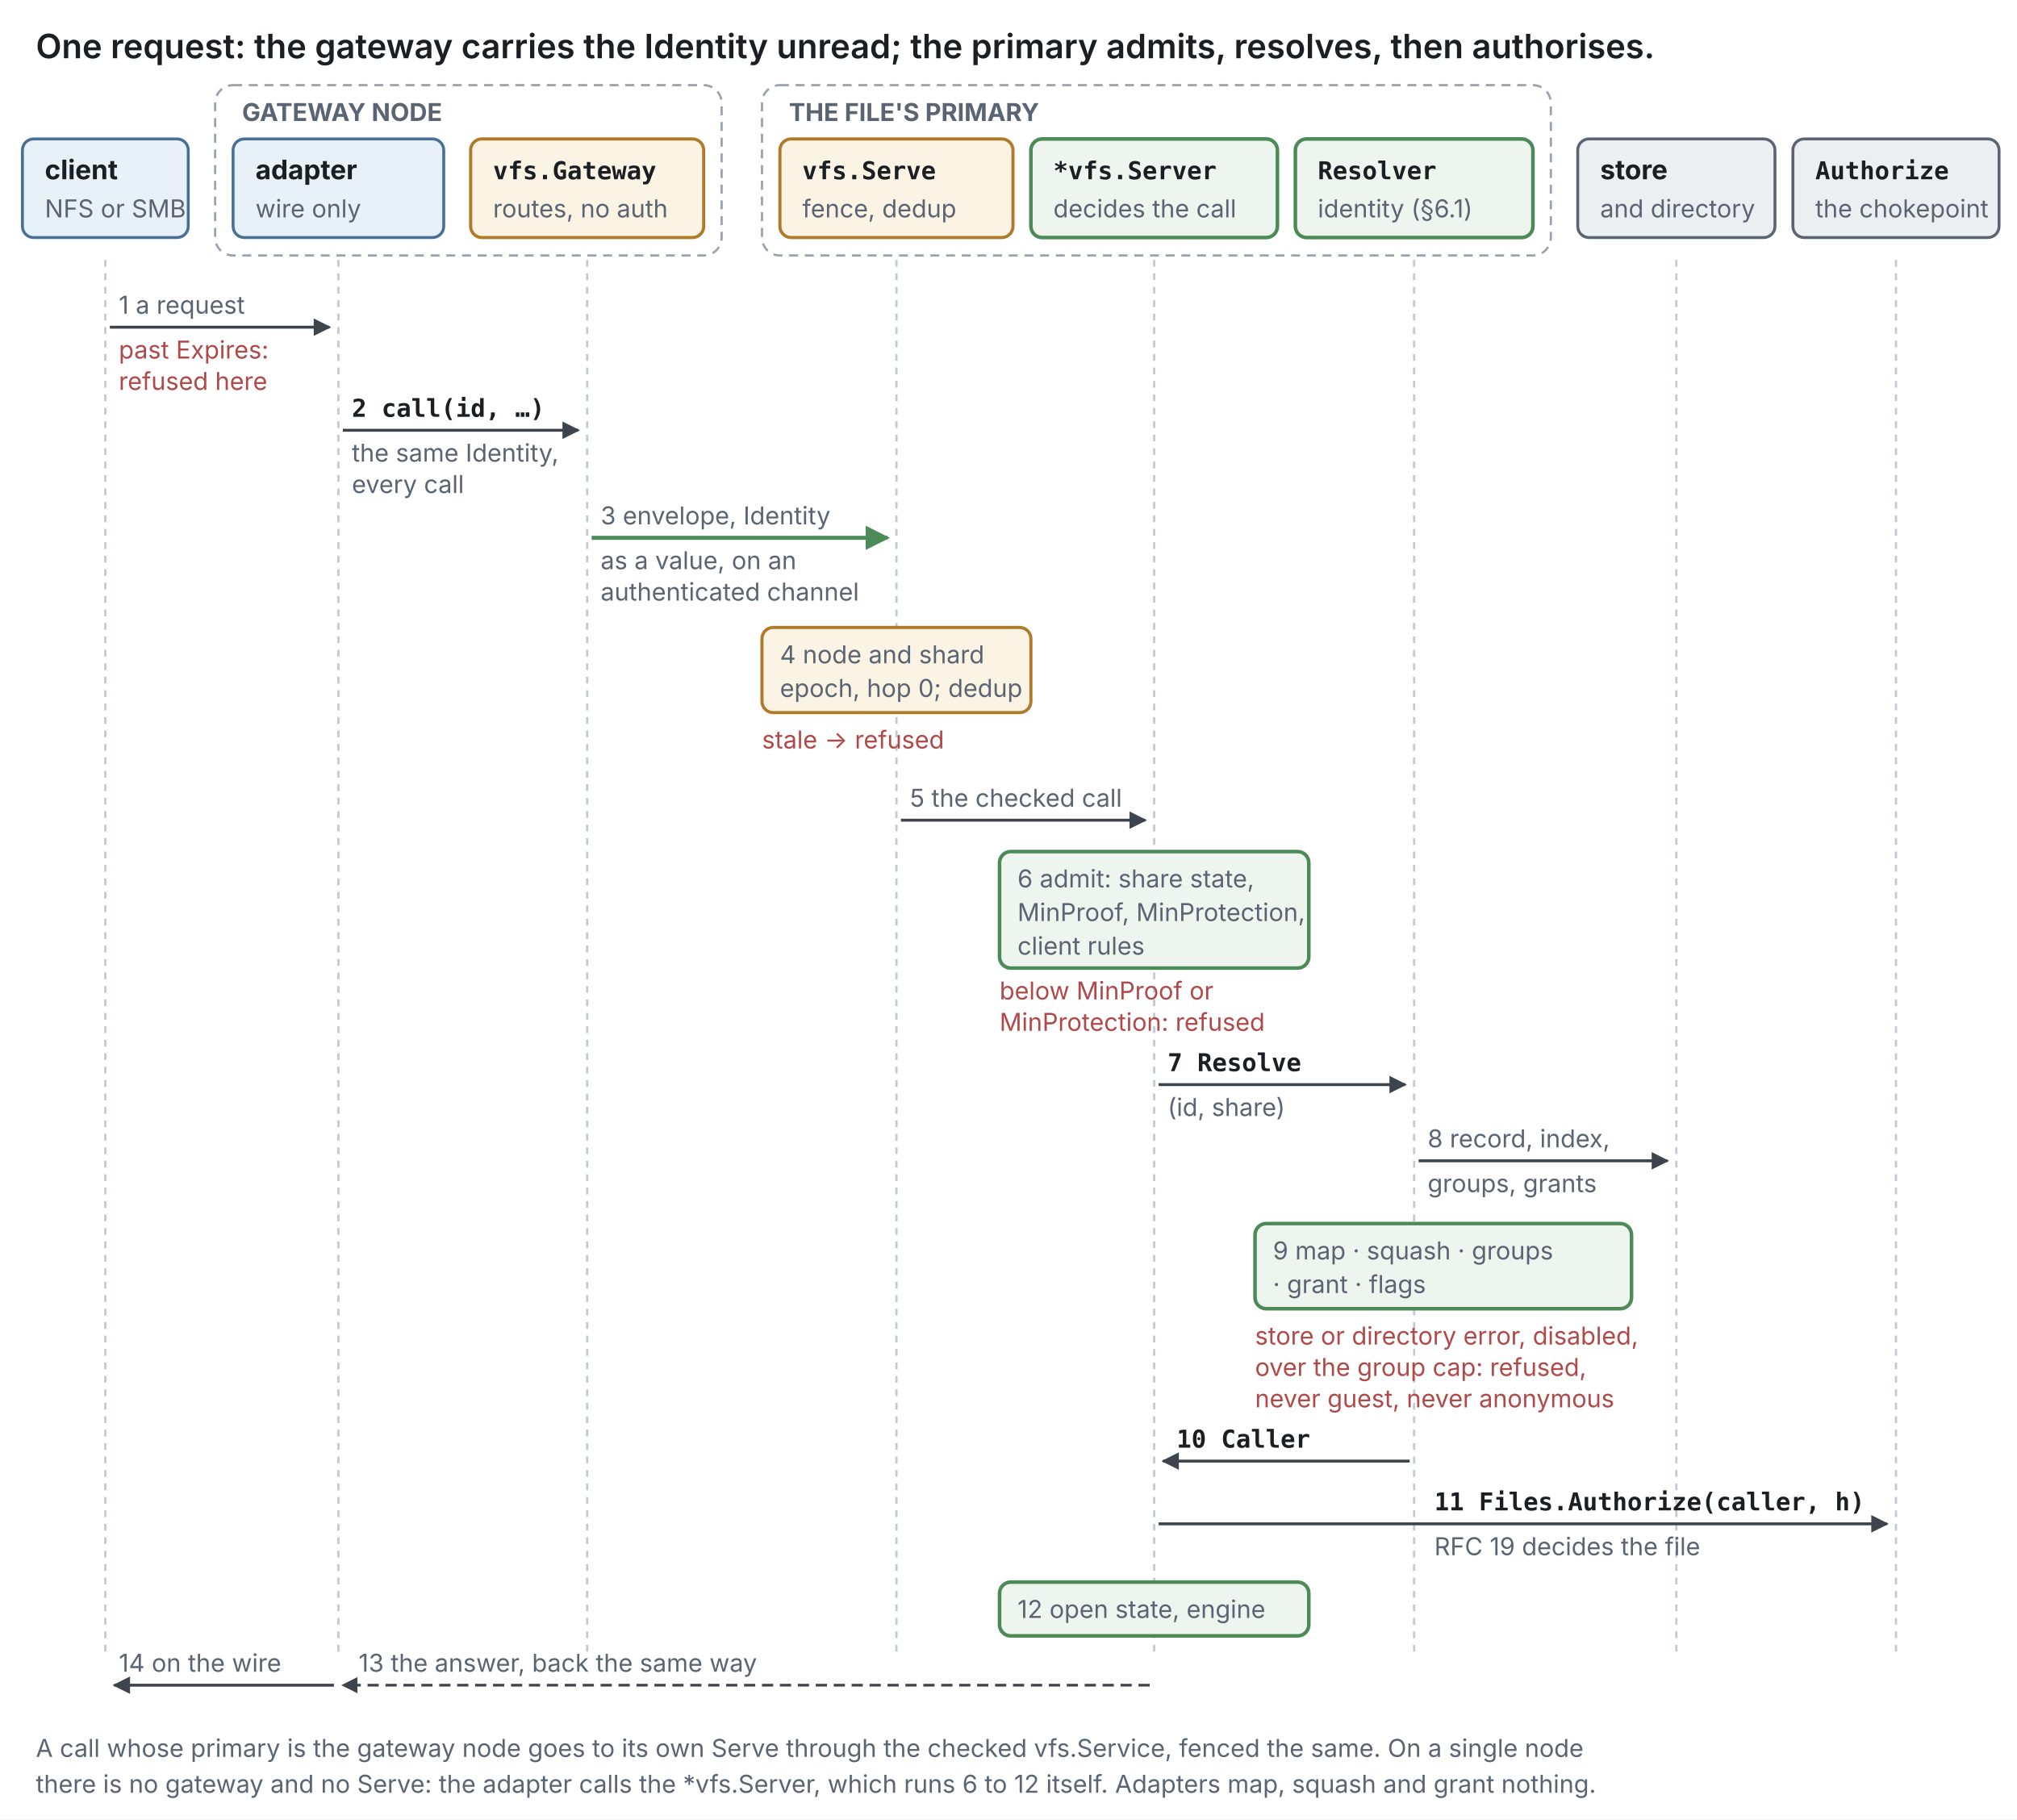
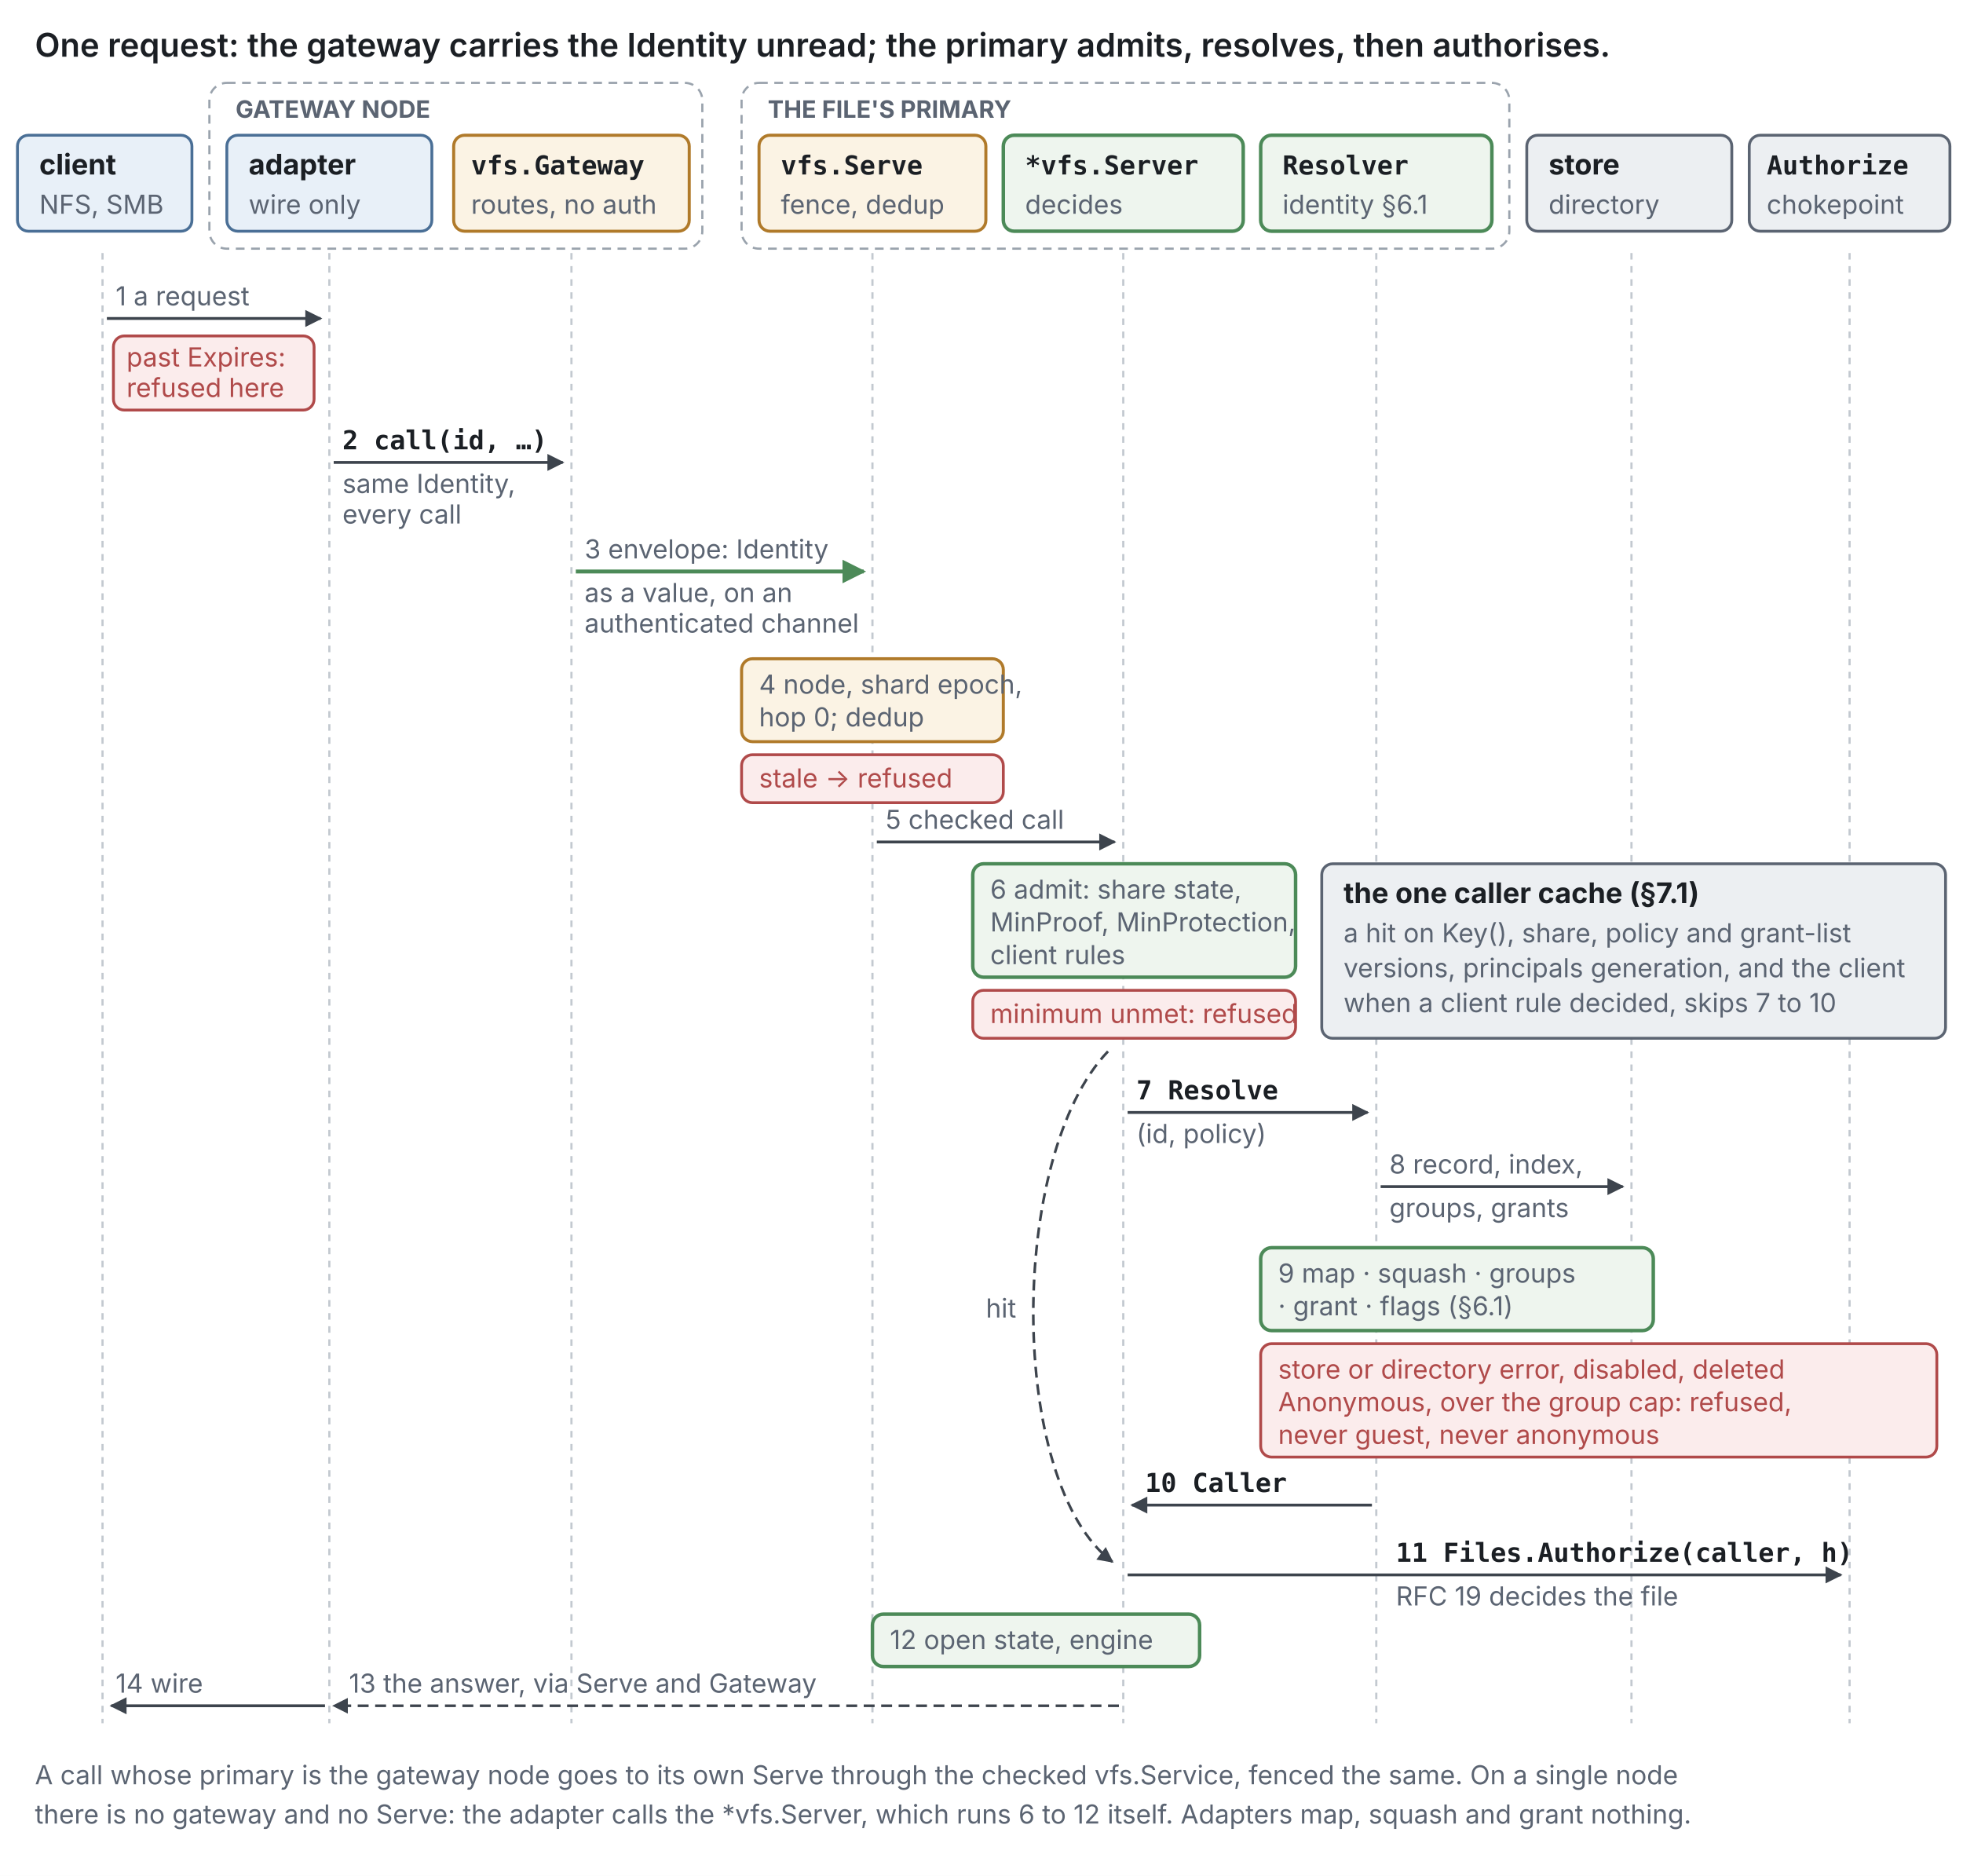
- <svg xmlns="http://www.w3.org/2000/svg" viewBox="0 0 900 812" width="900" height="812" font-family="system-ui,-apple-system,Segoe UI,sans-serif">
+ <svg xmlns="http://www.w3.org/2000/svg" viewBox="0 0 900 860" width="900" height="860" font-family="system-ui,-apple-system,Segoe UI,sans-serif">
  <defs>
    <marker id="a" viewBox="0 0 10 10" refX="9" refY="5" markerWidth="6" markerHeight="6" orient="auto-start-reverse">
      <path d="M0,0 L10,5 L0,10 z" fill="#3d444d" />
    </marker>
+     <marker id="r" viewBox="0 0 10 10" refX="9" refY="5" markerWidth="6" markerHeight="6" orient="auto-start-reverse">
+       <path d="M0,0 L10,5 L0,10 z" fill="#b04a4a" />
+     </marker>
    <marker id="g" viewBox="0 0 10 10" refX="9" refY="5" markerWidth="6" markerHeight="6" orient="auto-start-reverse">
      <path d="M0,0 L10,5 L0,10 z" fill="#4c8a58" />
    </marker>
-     <marker id="r" viewBox="0 0 10 10" refX="9" refY="5" markerWidth="6" markerHeight="6" orient="auto-start-reverse">
-       <path d="M0,0 L10,5 L0,10 z" fill="#b04a4a" />
-     </marker>
    <style>
-       .t{font-size:15px;font-weight:600;fill:#1b1f24}.h{font-size:12px;font-weight:700;fill:#1b1f24}
-       .s{font-size:11px;fill:#5b6472}.e{font-size:11px;fill:#b04a4a}.z{font-size:11px;font-weight:700;fill:#5b6472}
-       .m{font-family:ui-monospace,SFMono-Regular,Menlo,monospace;font-size:11px;font-weight:600;fill:#1b1f24}
+       .t{font-size:15px;font-weight:600;fill:#1b1f24}.h{font-size:13px;font-weight:700;fill:#1b1f24}
+       .s{font-size:12px;fill:#5b6472}.e{font-size:12px;fill:#b04a4a}.z{font-size:11px;font-weight:700;fill:#5b6472}
+       .k{font-size:12px;fill:#1b1f24}
+       .m{font-family:ui-monospace,SFMono-Regular,Menlo,monospace;font-size:12px;font-weight:600;fill:#1b1f24}
+       .ms{font-family:ui-monospace,SFMono-Regular,Menlo,monospace;font-size:11px;fill:#1b1f24}
      .pr{fill:#e8f0f8;stroke:#4a6f96;stroke-width:1.3}
      .sv{fill:#eef5ee;stroke:#4c8a58;stroke-width:1.6}
      .st{fill:#eceff2;stroke:#5b6472;stroke-width:1.3}
-       .dr{fill:#fbf3e4;stroke:#b07a2a;stroke-width:1.4}
+       .am{fill:#fbf3e4;stroke:#b07a2a;stroke-width:1.3}
+       .rd{fill:#fbecec;stroke:#b04a4a;stroke-width:1.3}
      .ln{stroke:#3d444d;stroke-width:1.3;fill:none;marker-end:url(#a)}
-       .gl{stroke:#4c8a58;stroke-width:1.8;fill:none;marker-end:url(#g)}
      .cb{stroke:#3d444d;stroke-width:1.2;fill:none;stroke-dasharray:5 3;marker-end:url(#a)}
      .ex{stroke:#b04a4a;stroke-width:1.3;fill:none;marker-end:url(#r)}
      .lane{stroke:#c3c9d0;stroke-width:1;stroke-dasharray:3 3}
      .zone{fill:none;stroke:#9aa3ad;stroke-width:1;stroke-dasharray:4 3}
+       .dr{fill:#fbf3e4;stroke:#b07a2a;stroke-width:1.4}
+       .gl{stroke:#4c8a58;stroke-width:1.8;fill:none;marker-end:url(#g)}
    </style>
  </defs>
-   <rect width="900" height="812" fill="#ffffff" />
+   <rect width="900" height="860" fill="#ffffff" />
  <text x="16" y="26" class="t">One request: the gateway carries the Identity unread; the primary admits, resolves, then authorises.</text>
  <rect x="96" y="38" width="226" height="76" rx="8" class="zone" />
  <text x="108" y="54" class="z">GATEWAY NODE</text>
  <rect x="340" y="38" width="352" height="76" rx="8" class="zone" />
  <text x="352" y="54" class="z">THE FILE'S PRIMARY</text>
-   <rect x="10" y="62" width="74" height="44" rx="5" class="pr" />
-   <text x="20" y="80" class="h">client</text>
-   <text x="20" y="97" class="s">NFS or SMB</text>
+   <rect x="8" y="62" width="80" height="44" rx="5" class="pr" />
+   <text x="18" y="80" class="h">client</text>
+   <text x="18" y="98" class="s">NFS, SMB</text>
  <rect x="104" y="62" width="94" height="44" rx="5" class="pr" />
  <text x="114" y="80" class="h">adapter</text>
-   <text x="114" y="97" class="s">wire only</text>
-   <rect x="210" y="62" width="104" height="44" rx="5" class="dr" />
-   <text x="220" y="80" class="m">vfs.Gateway</text>
-   <text x="220" y="97" class="s">routes, no auth</text>
+   <text x="114" y="98" class="s">wire only</text>
+   <rect x="208" y="62" width="108" height="44" rx="5" class="dr" />
+   <text x="216" y="80" class="m">vfs.Gateway</text>
+   <text x="216" y="98" class="s">routes, no auth</text>
  <rect x="348" y="62" width="104" height="44" rx="5" class="dr" />
  <text x="358" y="80" class="m">vfs.Serve</text>
-   <text x="358" y="97" class="s">fence, dedup</text>
+   <text x="358" y="98" class="s">fence, dedup</text>
  <rect x="460" y="62" width="110" height="44" rx="5" class="sv" />
  <text x="470" y="80" class="m">*vfs.Server</text>
-   <text x="470" y="97" class="s">decides the call</text>
+   <text x="470" y="98" class="s">decides</text>
  <rect x="578" y="62" width="106" height="44" rx="5" class="sv" />
  <text x="588" y="80" class="m">Resolver</text>
-   <text x="588" y="97" class="s">identity (§6.1)</text>
-   <rect x="704" y="62" width="88" height="44" rx="5" class="st" />
-   <text x="714" y="80" class="h">store</text>
-   <text x="714" y="97" class="s">and directory</text>
-   <rect x="800" y="62" width="92" height="44" rx="5" class="st" />
+   <text x="588" y="98" class="s">identity §6.1</text>
+   <rect x="700" y="62" width="94" height="44" rx="5" class="st" />
+   <text x="710" y="80" class="h">store</text>
+   <text x="710" y="98" class="s">directory</text>
+   <rect x="802" y="62" width="92" height="44" rx="5" class="st" />
  <text x="810" y="80" class="m">Authorize</text>
-   <text x="810" y="97" class="s">the chokepoint</text>
-   <line x1="47" y1="116" x2="47" y2="740" class="lane" />
-   <line x1="151" y1="116" x2="151" y2="740" class="lane" />
-   <line x1="262" y1="116" x2="262" y2="740" class="lane" />
-   <line x1="400" y1="116" x2="400" y2="740" class="lane" />
-   <line x1="515" y1="116" x2="515" y2="740" class="lane" />
-   <line x1="631" y1="116" x2="631" y2="740" class="lane" />
-   <line x1="748" y1="116" x2="748" y2="740" class="lane" />
-   <line x1="846" y1="116" x2="846" y2="740" class="lane" />
+   <text x="810" y="98" class="s">chokepoint</text>
+   <line x1="47" y1="116" x2="47" y2="790" class="lane" />
+   <line x1="151" y1="116" x2="151" y2="790" class="lane" />
+   <line x1="262" y1="116" x2="262" y2="790" class="lane" />
+   <line x1="400" y1="116" x2="400" y2="790" class="lane" />
+   <line x1="515" y1="116" x2="515" y2="790" class="lane" />
+   <line x1="631" y1="116" x2="631" y2="790" class="lane" />
+   <line x1="748" y1="116" x2="748" y2="790" class="lane" />
+   <line x1="848" y1="116" x2="848" y2="790" class="lane" />
  <path d="M49,146 L147,146" class="ln" />
  <text x="53" y="140" class="s">1 a request</text>
-   <text x="53" y="160" class="e">past Expires:</text>
-   <text x="53" y="174" class="e">refused here</text>
-   <path d="M153,192 L258,192" class="ln" />
-   <text x="157" y="186" class="m">2 call(id, …)</text>
-   <text x="157" y="206" class="s">the same Identity,</text>
-   <text x="157" y="220" class="s">every call</text>
-   <path d="M264,240 L396,240" class="gl" />
-   <text x="268" y="234" class="s">3 envelope, Identity</text>
-   <text x="268" y="254" class="s">as a value, on an</text>
-   <text x="268" y="268" class="s">authenticated channel</text>
-   <rect x="340" y="280" width="120" height="38" rx="5" class="dr" />
-   <text x="348" y="296" class="s">4 node and shard</text>
-   <text x="348" y="311" class="s">epoch, hop 0; dedup</text>
-   <text x="340" y="334" class="e">stale → refused</text>
-   <path d="M402,366 L511,366" class="ln" />
-   <text x="406" y="360" class="s">5 the checked call</text>
-   <rect x="446" y="380" width="138" height="52" rx="5" class="sv" />
-   <text x="454" y="396" class="s">6 admit: share state,</text>
-   <text x="454" y="411" class="s">MinProof, MinProtection,</text>
-   <text x="454" y="426" class="s">client rules</text>
-   <text x="446" y="446" class="e">below MinProof or</text>
-   <text x="446" y="460" class="e">MinProtection: refused</text>
-   <path d="M517,484 L627,484" class="ln" />
-   <text x="521" y="478" class="m">7 Resolve</text>
-   <text x="521" y="498" class="s">(id, share)</text>
-   <path d="M633,518 L744,518" class="ln" />
-   <text x="637" y="512" class="s">8 record, index,</text>
-   <text x="637" y="532" class="s">groups, grants</text>
-   <rect x="560" y="546" width="168" height="38" rx="5" class="sv" />
-   <text x="568" y="562" class="s">9 map · squash · groups</text>
-   <text x="568" y="577" class="s">· grant · flags</text>
-   <text x="560" y="600" class="e">store or directory error, disabled,</text>
-   <text x="560" y="614" class="e">over the group cap: refused,</text>
-   <text x="560" y="628" class="e">never guest, never anonymous</text>
-   <path d="M629,652 L519,652" class="ln" />
-   <text x="525" y="646" class="m">10 Caller</text>
-   <path d="M517,680 L842,680" class="ln" />
-   <text x="640" y="674" class="m">11 Files.Authorize(caller, h)</text>
-   <text x="640" y="694" class="s">RFC 19 decides the file</text>
-   <rect x="446" y="706" width="138" height="24" rx="5" class="sv" />
-   <text x="454" y="722" class="s">12 open state, engine</text>
-   <path d="M513,752 L153,752" class="cb" />
-   <text x="160" y="746" class="s">13 the answer, back the same way</text>
-   <path d="M149,752 L51,752" class="ln" />
-   <text x="53" y="746" class="s">14 on the wire</text>
-   <text x="16" y="784" class="s">A call whose primary is the gateway node goes to its own Serve through the checked vfs.Service, fenced the same. On a single node</text>
-   <text x="16" y="800" class="s">there is no gateway and no Serve: the adapter calls the *vfs.Server, which runs 6 to 12 itself. Adapters map, squash and grant nothing.</text>
+   <rect x="52" y="154" width="92" height="34" rx="5" class="rd" />
+   <text x="58" y="168" class="e">past Expires:</text>
+   <text x="58" y="182" class="e">refused here</text>
+   <path d="M153,212 L258,212" class="ln" />
+   <text x="157" y="206" class="m">2 call(id, …)</text>
+   <text x="157" y="226" class="s">same Identity,</text>
+   <text x="157" y="240" class="s">every call</text>
+   <path d="M264,262 L396,262" class="gl" />
+   <text x="268" y="256" class="s">3 envelope: Identity</text>
+   <text x="268" y="276" class="s">as a value, on an</text>
+   <text x="268" y="290" class="s">authenticated channel</text>
+   <rect x="340" y="302" width="120" height="38" rx="5" class="dr" />
+   <text x="348" y="318" class="s">4 node, shard epoch,</text>
+   <text x="348" y="333" class="s">hop 0; dedup</text>
+   <rect x="340" y="346" width="120" height="22" rx="5" class="rd" />
+   <text x="348" y="361" class="e">stale → refused</text>
+   <path d="M402,386 L511,386" class="ln" />
+   <text x="406" y="380" class="s">5 checked call</text>
+   <rect x="446" y="396" width="148" height="52" rx="5" class="sv" />
+   <text x="454" y="412" class="s">6 admit: share state,</text>
+   <text x="454" y="427" class="s">MinProof, MinProtection,</text>
+   <text x="454" y="442" class="s">client rules</text>
+   <rect x="446" y="454" width="148" height="22" rx="5" class="rd" />
+   <text x="454" y="469" class="e">minimum unmet: refused</text>
+   <rect x="606" y="396" width="286" height="80" rx="5" class="st" />
+   <text x="616" y="414" class="h">the one caller cache (§7.1)</text>
+   <text x="616" y="432" class="s">a hit on Key(), share, policy and grant-list</text>
+   <text x="616" y="448" class="s">versions, principals generation, and the client</text>
+   <text x="616" y="464" class="s">when a client rule decided, skips 7 to 10</text>
+   <path d="M508,482 C 462,530 462,680 510,716" class="cb" />
+   <text x="452" y="604" class="s">hit</text>
+   <path d="M517,510 L627,510" class="ln" />
+   <text x="521" y="504" class="m">7 Resolve</text>
+   <text x="521" y="524" class="s">(id, policy)</text>
+   <path d="M633,544 L744,544" class="ln" />
+   <text x="637" y="538" class="s">8 record, index,</text>
+   <text x="637" y="558" class="s">groups, grants</text>
+   <rect x="578" y="572" width="180" height="38" rx="5" class="sv" />
+   <text x="586" y="588" class="s">9 map · squash · groups</text>
+   <text x="586" y="603" class="s">· grant · flags (§6.1)</text>
+   <rect x="578" y="616" width="310" height="52" rx="5" class="rd" />
+   <text x="586" y="632" class="e">store or directory error, disabled, deleted</text>
+   <text x="586" y="647" class="e">Anonymous, over the group cap: refused,</text>
+   <text x="586" y="662" class="e">never guest, never anonymous</text>
+   <path d="M629,690 L519,690" class="ln" />
+   <text x="525" y="684" class="m">10 Caller</text>
+   <path d="M517,722 L844,722" class="ln" />
+   <text x="640" y="716" class="m">11 Files.Authorize(caller, h)</text>
+   <text x="640" y="736" class="s">RFC 19 decides the file</text>
+   <rect x="400" y="740" width="150" height="24" rx="5" class="sv" />
+   <text x="408" y="756" class="s">12 open state, engine</text>
+   <path d="M513,782 L153,782" class="cb" />
+   <text x="160" y="776" class="s">13 the answer, via Serve and Gateway</text>
+   <path d="M149,782 L51,782" class="ln" />
+   <text x="53" y="776" class="s">14 wire</text>
+   <text x="16" y="818" class="s">A call whose primary is the gateway node goes to its own Serve through the checked vfs.Service, fenced the same. On a single node</text>
+   <text x="16" y="836" class="s">there is no gateway and no Serve: the adapter calls the *vfs.Server, which runs 6 to 12 itself. Adapters map, squash and grant nothing.</text>
</svg>
